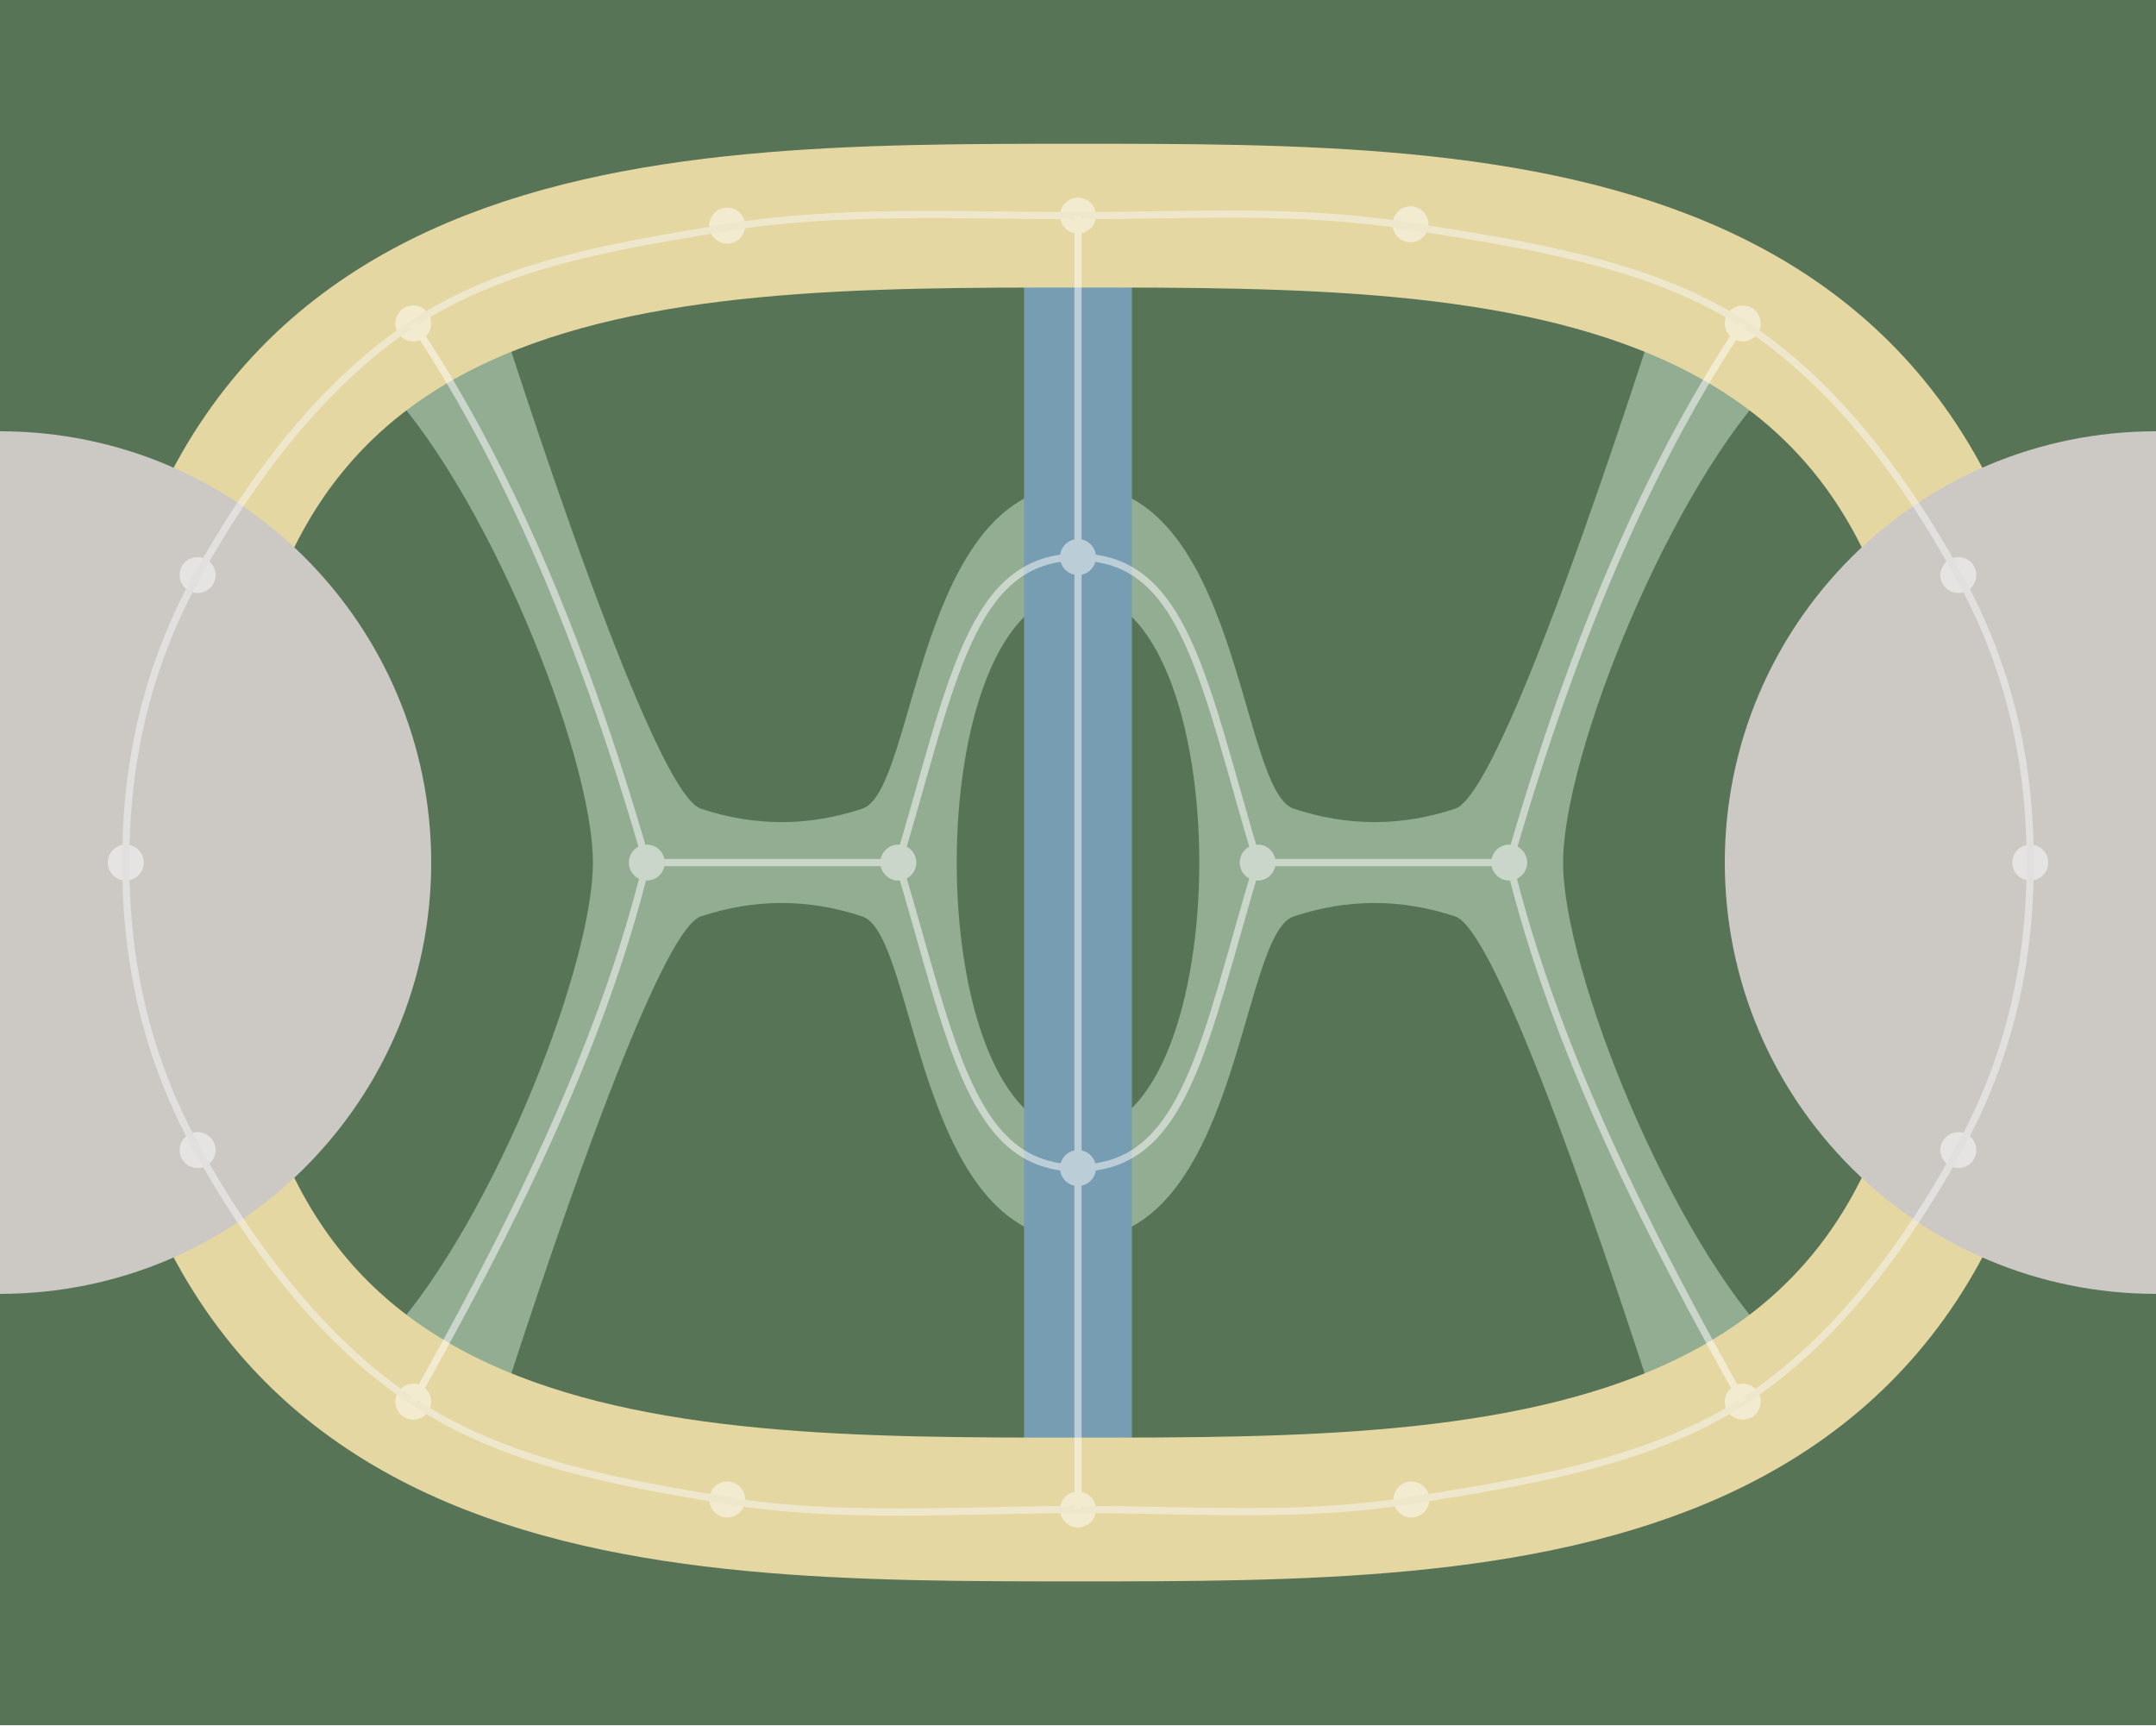
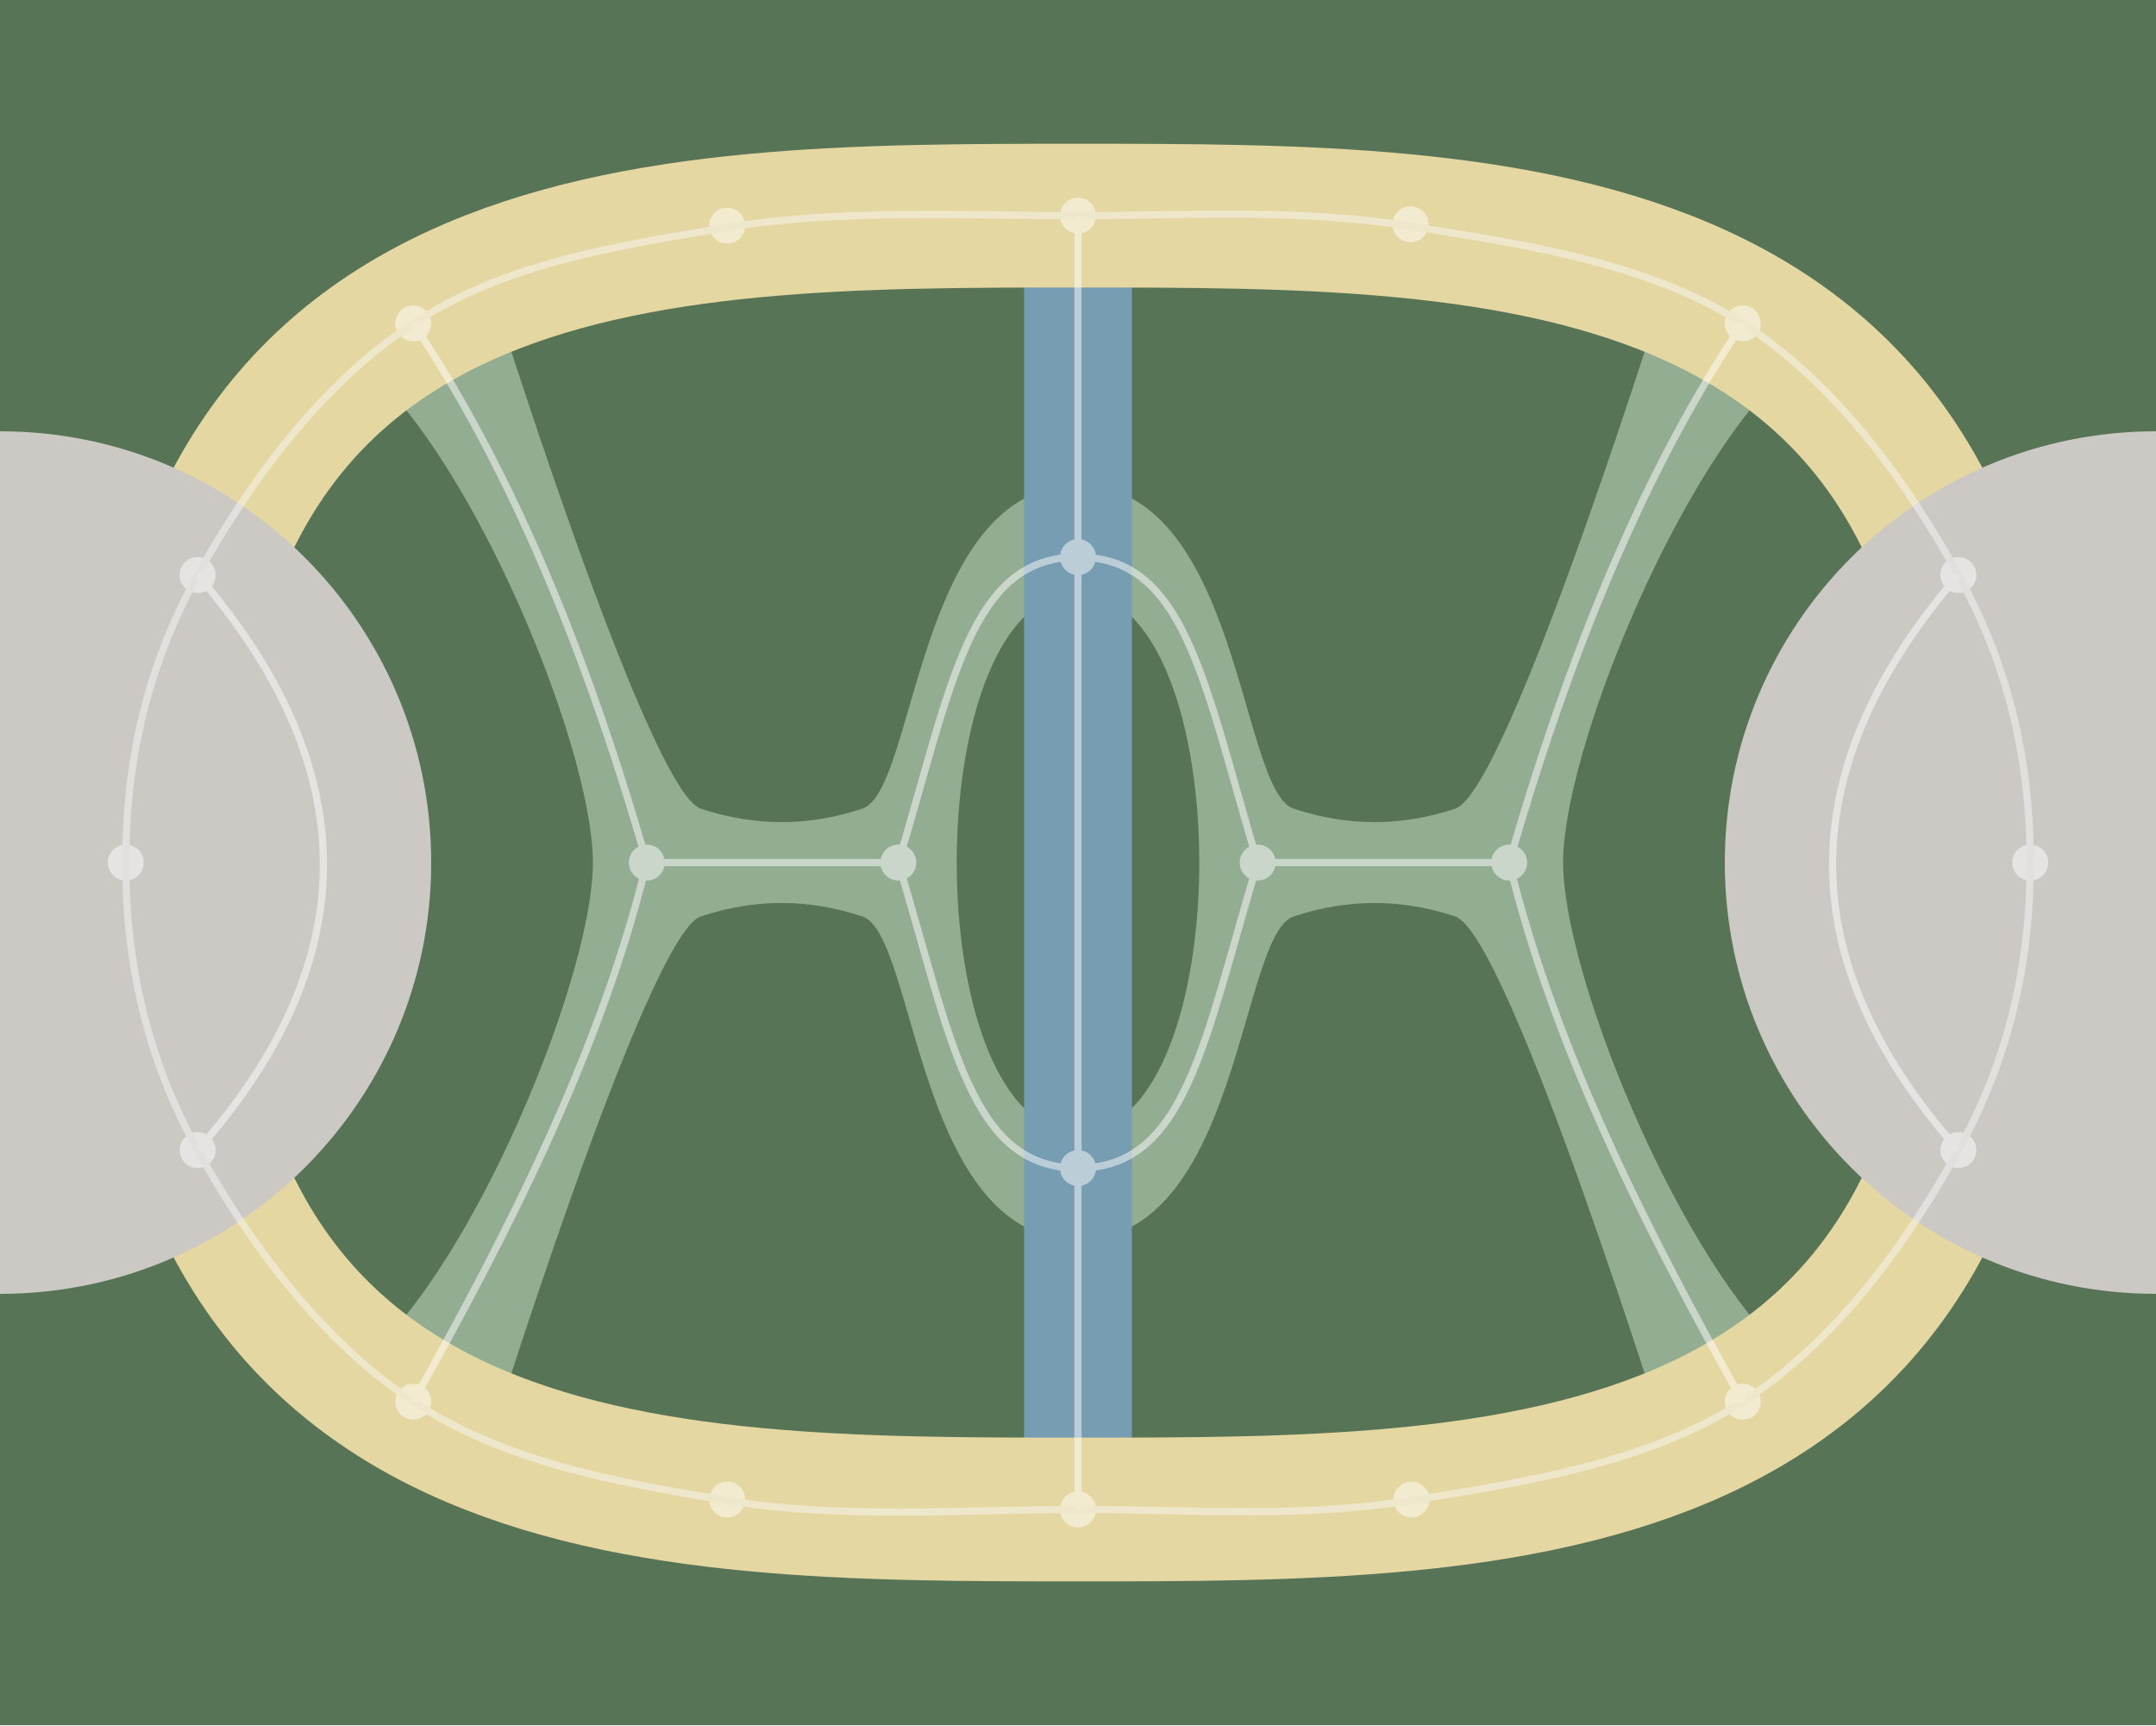
<svg xmlns="http://www.w3.org/2000/svg" width="600" height="480" viewBox="0 0 158.75 127" version="1.1" id="svg8">
  <defs id="defs2" />
  <g id="layer1" transform="translate(0,-170)">
    <rect style="opacity:1;fill:#577457;fill-opacity:1;fill-rule:nonzero;stroke:none;stroke-width:10.583;stroke-miterlimit:4;stroke-dasharray:none;stroke-opacity:1" id="rect4501" width="158.75" height="127" x="0" y="170" />
    <path style="fill:#92ad92;fill-opacity:1;stroke:none;stroke-width:0.265px;stroke-linecap:butt;stroke-linejoin:miter;stroke-opacity:1" d="m 27.781,197.781 c 7.938,7.938 15.875,27.781 15.875,35.719 0,7.938 -7.937,27.781 -15.875,35.719 l 7.938,7.938 c 0,0 11.906,-38.365 15.875,-39.688 3.969,-1.323 7.938,-1.323 11.906,0 3.969,1.323 3.969,23.812 15.875,23.812 v -7.938 c -11.906,0 -11.906,-39.688 0,-39.688 v -7.938 c -11.906,0 -11.906,22.49 -15.875,23.812 -3.969,1.323 -7.938,1.323 -11.906,0 -3.969,-1.323 -15.875,-39.688 -15.875,-39.688 z" id="path4507" />
    <path id="path4509" d="m 130.969,197.781 c -7.938,7.938 -15.875,27.781 -15.875,35.719 0,7.938 7.938,27.781 15.875,35.719 l -7.938,7.938 c 0,0 -11.906,-38.365 -15.875,-39.688 -3.969,-1.323 -7.937,-1.323 -11.906,0 -3.969,1.323 -3.969,23.812 -15.875,23.812 v -7.938 c 11.906,0 11.906,-39.688 0,-39.688 v -7.938 c 11.906,0 11.906,22.49 15.875,23.812 3.969,1.323 7.937,1.323 11.906,0 3.969,-1.323 15.875,-39.688 15.875,-39.688 z" style="fill:#92ad92;fill-opacity:1;stroke:none;stroke-width:0.265px;stroke-linecap:butt;stroke-linejoin:miter;stroke-opacity:1" />
    <path style="fill:none;stroke:#769db1;stroke-width:7.938;stroke-linecap:butt;stroke-linejoin:miter;stroke-opacity:1;stroke-miterlimit:4;stroke-dasharray:none" d="m 79.375,185.875 v 95.25" id="path4505" />
    <path style="fill:none;stroke:#e4d7a1;stroke-width:10.583;stroke-linecap:butt;stroke-linejoin:miter;stroke-opacity:1;stroke-miterlimit:4;stroke-dasharray:none" d="m 11.906,233.5 c 0,-47.625 35.719,-47.625 67.469,-47.625 31.75,0 67.469,0 67.469,47.625 0,47.625 -35.719,47.625 -67.469,47.625 -31.75,0 -67.469,0 -67.469,-47.625 z" id="path4503" />
    <circle style="opacity:1;fill:#ccc9c4;fill-opacity:1;fill-rule:nonzero;stroke:none;stroke-width:10.583;stroke-miterlimit:4;stroke-dasharray:none;stroke-opacity:1" id="path4497" cx="0" cy="233.5" r="31.75" />
    <circle style="opacity:1;fill:#ccc9c4;fill-opacity:1;fill-rule:nonzero;stroke:none;stroke-width:10.583;stroke-miterlimit:4;stroke-dasharray:none;stroke-opacity:1" id="path4499" cx="158.75" cy="233.5" r="31.75" />
  </g>
  <g id="layer2" style="opacity:0.5">
    <circle style="opacity:1;fill:#ffffff;fill-opacity:1;fill-rule:nonzero;stroke:none;stroke-width:7.938;stroke-miterlimit:4;stroke-dasharray:none;stroke-opacity:1" id="path4555" cx="9.26" cy="63.5" r="1.323" />
    <circle r="1.323" cy="42.333" cx="14.552" id="circle4557" style="opacity:1;fill:#ffffff;fill-opacity:1;fill-rule:nonzero;stroke:none;stroke-width:7.938;stroke-miterlimit:4;stroke-dasharray:none;stroke-opacity:1" />
    <circle style="opacity:1;fill:#ffffff;fill-opacity:1;fill-rule:nonzero;stroke:none;stroke-width:7.938;stroke-miterlimit:4;stroke-dasharray:none;stroke-opacity:1" id="circle4559" cx="14.552" cy="84.667" r="1.323" />
    <circle r="1.323" cy="103.188" cx="30.427" id="circle4561" style="opacity:1;fill:#ffffff;fill-opacity:1;fill-rule:nonzero;stroke:none;stroke-width:7.938;stroke-miterlimit:4;stroke-dasharray:none;stroke-opacity:1" />
    <circle style="opacity:1;fill:#ffffff;fill-opacity:1;fill-rule:nonzero;stroke:none;stroke-width:7.938;stroke-miterlimit:4;stroke-dasharray:none;stroke-opacity:1" id="circle4563" cx="30.427" cy="23.812" r="1.323" />
    <circle r="1.323" cy="16.61" cx="53.544" id="circle4565" style="opacity:1;fill:#ffffff;fill-opacity:1;fill-rule:nonzero;stroke:none;stroke-width:7.938;stroke-miterlimit:4;stroke-dasharray:none;stroke-opacity:1" />
    <circle style="opacity:1;fill:#ffffff;fill-opacity:1;fill-rule:nonzero;stroke:none;stroke-width:7.938;stroke-miterlimit:4;stroke-dasharray:none;stroke-opacity:1" id="circle4567" cx="53.544" cy="110.39" r="1.323" />
    <circle r="1.323" cy="111.125" cx="79.375" id="circle4569" style="opacity:1;fill:#ffffff;fill-opacity:1;fill-rule:nonzero;stroke:none;stroke-width:7.938;stroke-miterlimit:4;stroke-dasharray:none;stroke-opacity:1" />
    <circle style="opacity:1;fill:#ffffff;fill-opacity:1;fill-rule:nonzero;stroke:none;stroke-width:7.938;stroke-miterlimit:4;stroke-dasharray:none;stroke-opacity:1" id="circle4571" cx="79.375" cy="15.875" r="1.323" />
    <circle r="1.323" cy="110.39" cx="103.925" id="circle4573" style="opacity:1;fill:#ffffff;fill-opacity:1;fill-rule:nonzero;stroke:none;stroke-width:7.938;stroke-miterlimit:4;stroke-dasharray:none;stroke-opacity:1" />
    <circle style="opacity:1;fill:#ffffff;fill-opacity:1;fill-rule:nonzero;stroke:none;stroke-width:7.938;stroke-miterlimit:4;stroke-dasharray:none;stroke-opacity:1" id="circle4575" cx="103.858" cy="16.512" r="1.323" />
    <circle r="1.323" cy="23.812" cx="128.323" id="circle4577" style="opacity:1;fill:#ffffff;fill-opacity:1;fill-rule:nonzero;stroke:none;stroke-width:7.938;stroke-miterlimit:4;stroke-dasharray:none;stroke-opacity:1" />
    <circle style="opacity:1;fill:#ffffff;fill-opacity:1;fill-rule:nonzero;stroke:none;stroke-width:7.938;stroke-miterlimit:4;stroke-dasharray:none;stroke-opacity:1" id="circle4579" cx="128.323" cy="103.188" r="1.323" />
    <circle r="1.323" cy="42.333" cx="144.198" id="circle4581" style="opacity:1;fill:#ffffff;fill-opacity:1;fill-rule:nonzero;stroke:none;stroke-width:7.938;stroke-miterlimit:4;stroke-dasharray:none;stroke-opacity:1" />
    <circle style="opacity:1;fill:#ffffff;fill-opacity:1;fill-rule:nonzero;stroke:none;stroke-width:7.938;stroke-miterlimit:4;stroke-dasharray:none;stroke-opacity:1" id="circle4583" cx="144.198" cy="84.667" r="1.323" />
    <circle r="1.323" cy="63.5" cx="149.49" id="circle4585" style="opacity:1;fill:#ffffff;fill-opacity:1;fill-rule:nonzero;stroke:none;stroke-width:7.938;stroke-miterlimit:4;stroke-dasharray:none;stroke-opacity:1" />
    <circle style="opacity:1;fill:#ffffff;fill-opacity:1;fill-rule:nonzero;stroke:none;stroke-width:7.938;stroke-miterlimit:4;stroke-dasharray:none;stroke-opacity:1" id="circle4587" cx="111.125" cy="63.5" r="1.323" />
    <circle r="1.323" cy="63.5" cx="92.604" id="circle4589" style="opacity:1;fill:#ffffff;fill-opacity:1;fill-rule:nonzero;stroke:none;stroke-width:7.938;stroke-miterlimit:4;stroke-dasharray:none;stroke-opacity:1" />
    <circle style="opacity:1;fill:#ffffff;fill-opacity:1;fill-rule:nonzero;stroke:none;stroke-width:7.938;stroke-miterlimit:4;stroke-dasharray:none;stroke-opacity:1" id="circle4591" cx="66.146" cy="63.5" r="1.323" />
    <circle r="1.323" cy="63.5" cx="47.625" id="circle4593" style="opacity:1;fill:#ffffff;fill-opacity:1;fill-rule:nonzero;stroke:none;stroke-width:7.938;stroke-miterlimit:4;stroke-dasharray:none;stroke-opacity:1" />
    <circle style="opacity:1;fill:#ffffff;fill-opacity:1;fill-rule:nonzero;stroke:none;stroke-width:7.938;stroke-miterlimit:4;stroke-dasharray:none;stroke-opacity:1" id="circle4595" cx="79.375" cy="41.01" r="1.323" />
    <circle r="1.323" cy="85.99" cx="79.375" id="circle4597" style="opacity:1;fill:#ffffff;fill-opacity:1;fill-rule:nonzero;stroke:none;stroke-width:7.938;stroke-miterlimit:4;stroke-dasharray:none;stroke-opacity:1" />
    <path style="fill:none;stroke:#f7f7f7;stroke-width:0.529;stroke-linecap:butt;stroke-linejoin:miter;stroke-miterlimit:4;stroke-dasharray:none;stroke-opacity:1" d="m 9.26,63.5 c 0,-7.392 1.531,-14.377 5.292,-21.167 3.76,-6.79 9.104,-14.09 15.875,-18.521 6.771,-4.431 14.881,-5.692 23.104,-7.063 8.223,-1.371 17.453,-0.866 25.844,-0.874 8.391,-0.008 16.247,-0.533 24.474,0.78 8.227,1.312 17.488,2.647 24.474,7.158 6.986,4.511 12.115,11.731 15.875,18.521 3.76,6.79 5.292,13.775 5.292,21.167 0,7.392 -1.531,14.377 -5.292,21.167 -3.76,6.79 -8.895,13.992 -15.875,18.521 -6.98,4.529 -16.242,5.964 -24.474,7.276 -8.232,1.312 -16.081,0.655 -24.474,0.661 -8.393,0.006 -17.636,0.713 -25.868,-0.661 C 45.275,109.089 37.185,107.651 30.427,103.188 23.669,98.724 18.312,91.457 14.552,84.667 10.792,77.877 9.26,70.892 9.26,63.5 Z" id="path4599" />
    <path style="fill:none;stroke:#ffffff;stroke-width:0.529;stroke-linecap:butt;stroke-linejoin:miter;stroke-miterlimit:4;stroke-dasharray:none;stroke-opacity:1" d="m 30.427,23.812 c 6.336,9.446 12.158,22.118 17.198,39.688 C 44.207,77.568 37.18,91.14 30.427,103.188" id="path4616" />
    <path style="fill:none;stroke:#ffffff;stroke-width:0.529;stroke-linecap:butt;stroke-linejoin:miter;stroke-miterlimit:4;stroke-dasharray:none;stroke-opacity:1" d="M 47.625,63.5 H 66.146" id="path4618" />
    <path style="fill:none;stroke:#ffffff;stroke-width:0.529;stroke-linecap:butt;stroke-linejoin:miter;stroke-miterlimit:4;stroke-dasharray:none;stroke-opacity:1" d="m 79.375,41.01 c -7.938,0 -9.26,9.26 -13.229,22.49 3.969,13.229 5.292,22.49 13.229,22.49" id="path4620" />
    <path id="path4622" d="m 128.323,23.812 c -6.336,9.446 -12.158,22.118 -17.198,39.688 3.418,14.068 10.445,27.64 17.198,39.688" style="fill:none;stroke:#ffffff;stroke-width:0.529;stroke-linecap:butt;stroke-linejoin:miter;stroke-miterlimit:4;stroke-dasharray:none;stroke-opacity:1" />
    <path id="path4624" d="m 79.375,41.01 c 7.938,0 9.26,9.26 13.229,22.49 -3.969,13.229 -5.292,22.49 -13.229,22.49" style="fill:none;stroke:#ffffff;stroke-width:0.529;stroke-linecap:butt;stroke-linejoin:miter;stroke-miterlimit:4;stroke-dasharray:none;stroke-opacity:1" />
    <path style="fill:none;stroke:#ffffff;stroke-width:0.529;stroke-linecap:butt;stroke-linejoin:miter;stroke-miterlimit:4;stroke-dasharray:none;stroke-opacity:1" d="M 92.604,63.5 H 111.125" id="path4626" />
    <path style="fill:none;stroke:#ffffff;stroke-width:0.529;stroke-linecap:butt;stroke-linejoin:miter;stroke-opacity:1;stroke-miterlimit:4;stroke-dasharray:none" d="M 79.375,15.875 V 111.125" id="path4644" />
+     <path style="fill:none;stroke:#ffffff;stroke-width:0.529;stroke-linecap:butt;stroke-linejoin:miter;stroke-opacity:1;stroke-miterlimit:4;stroke-dasharray:none" d="m 14.552,42.333 c 11.966,13.867 12.724,27.963 0,42.333" id="path4526" />
+     <path id="path4528" d="m 144.198,42.333 c -11.966,13.867 -12.724,27.963 0,42.333" style="fill:none;stroke:#ffffff;stroke-width:0.529;stroke-linecap:butt;stroke-linejoin:miter;stroke-miterlimit:4;stroke-dasharray:none;stroke-opacity:1" />
  </g>
</svg>
